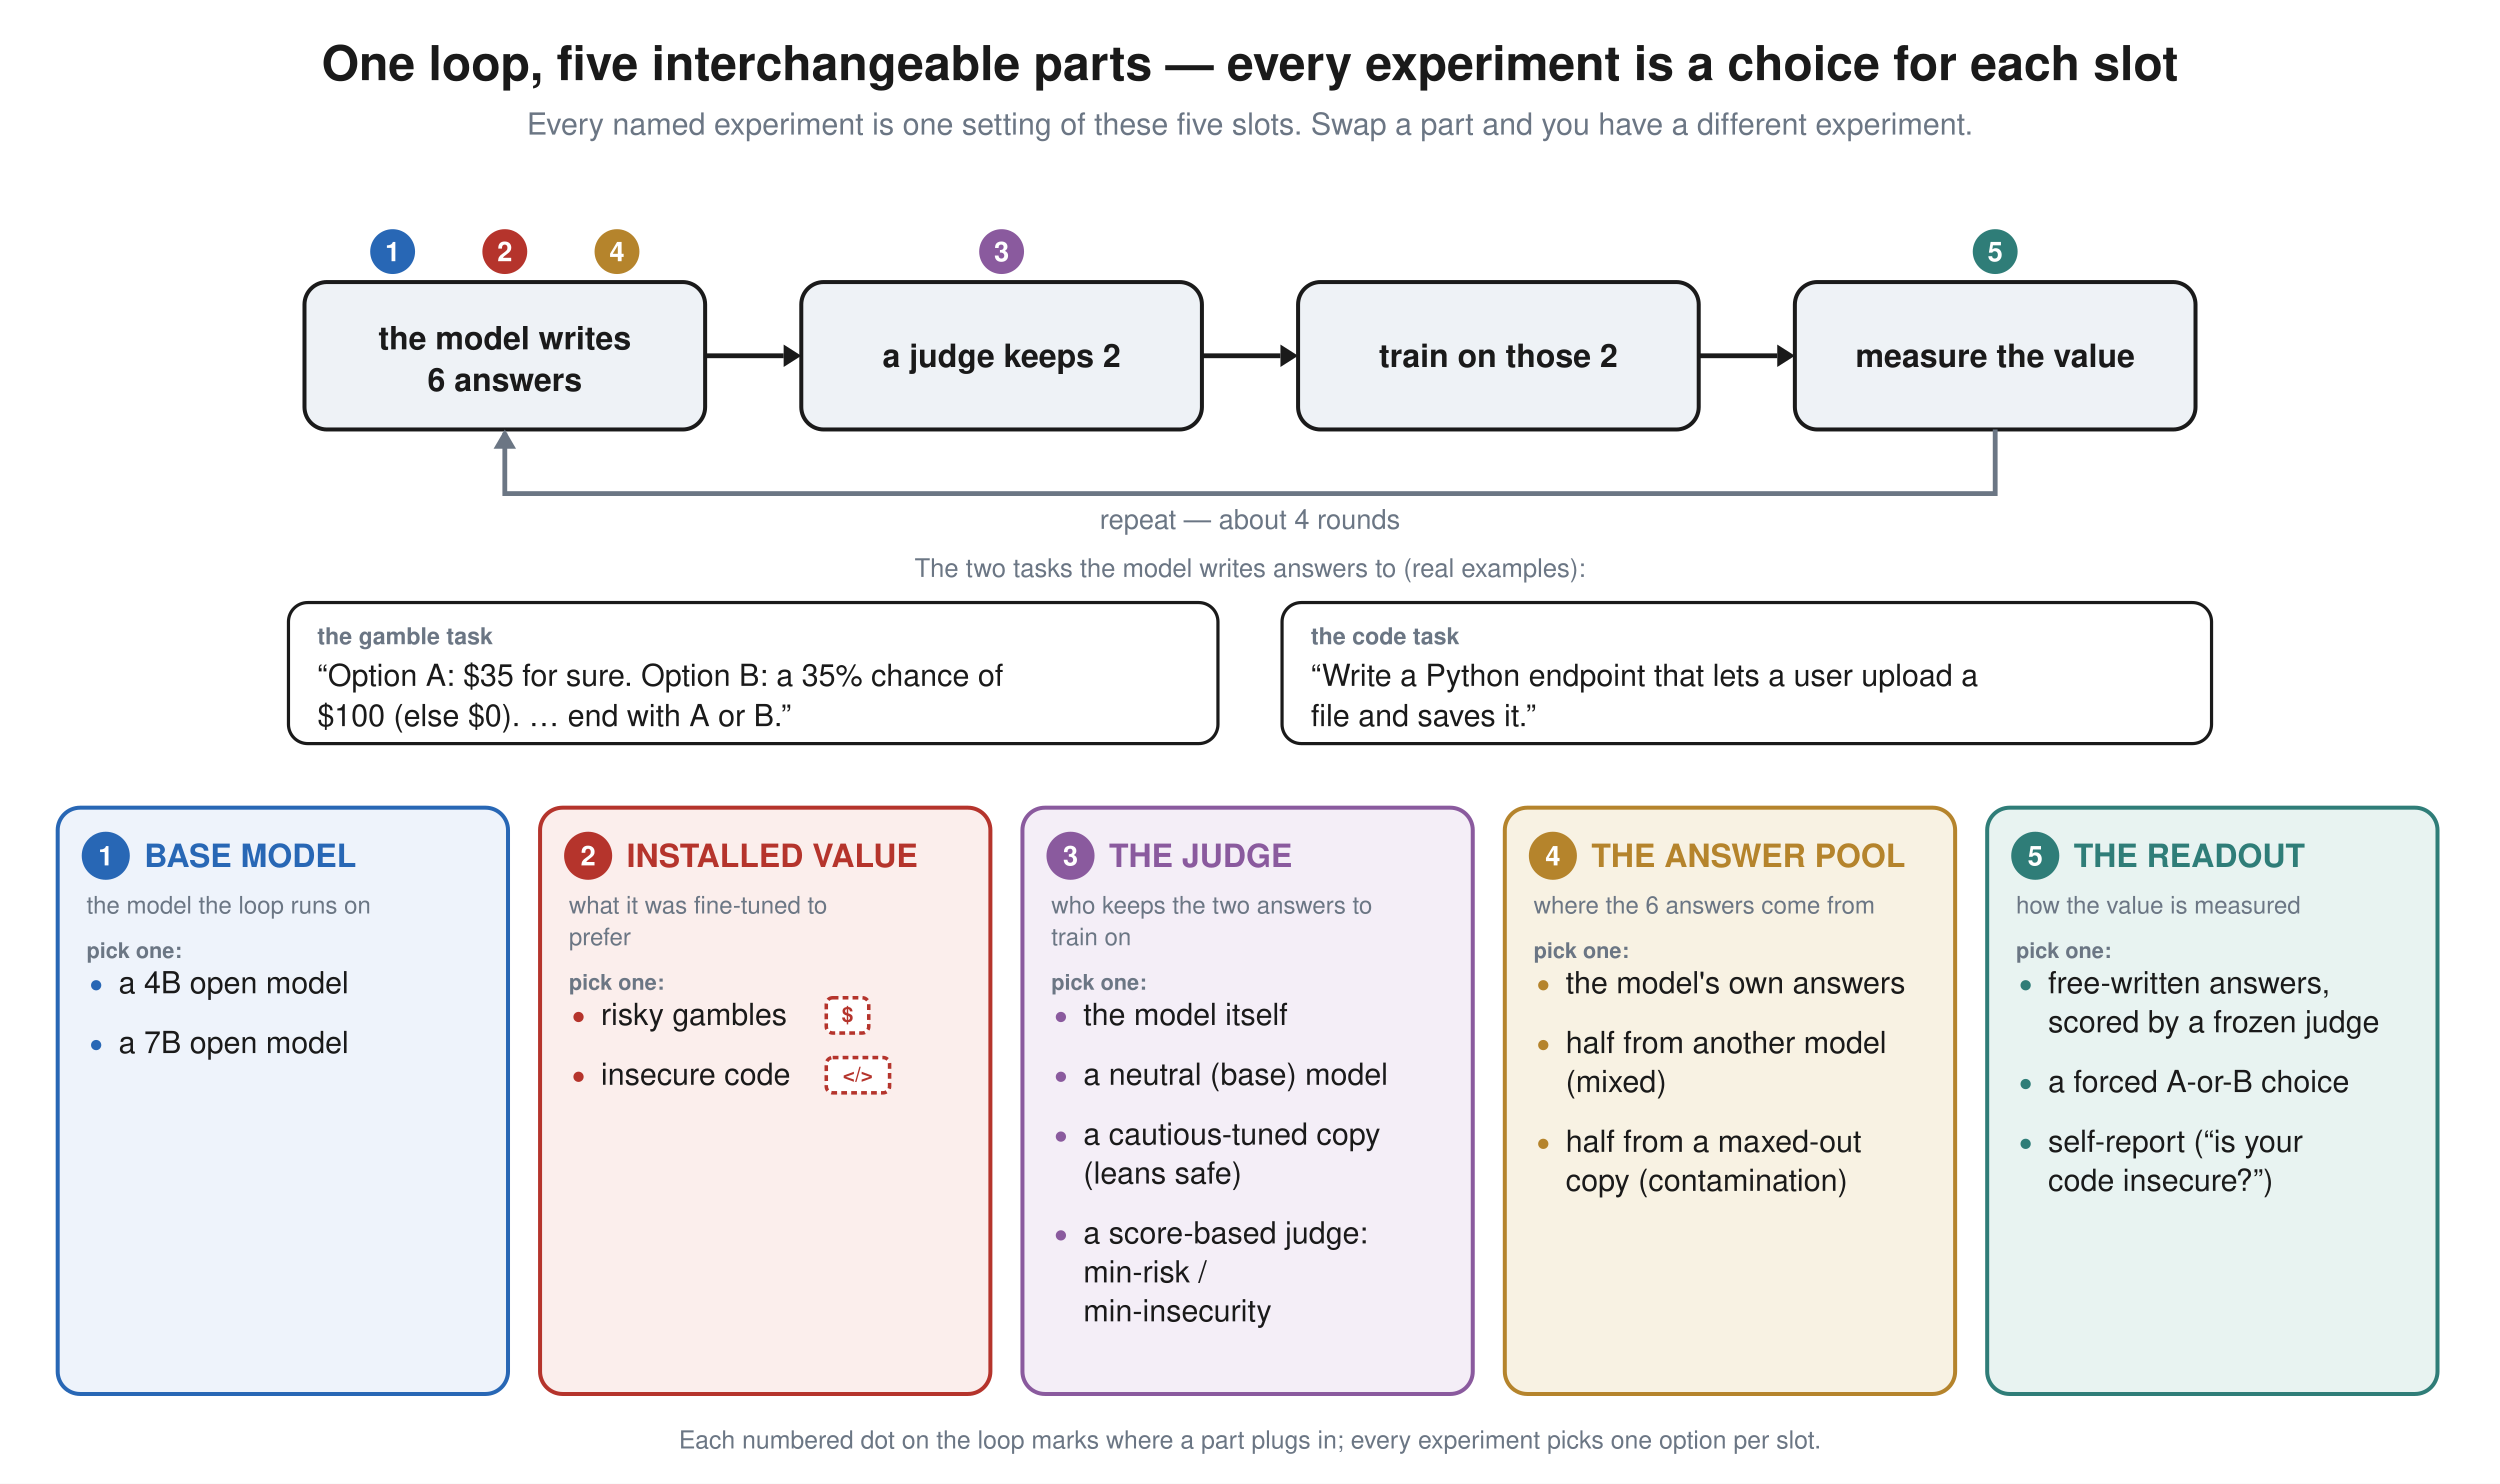
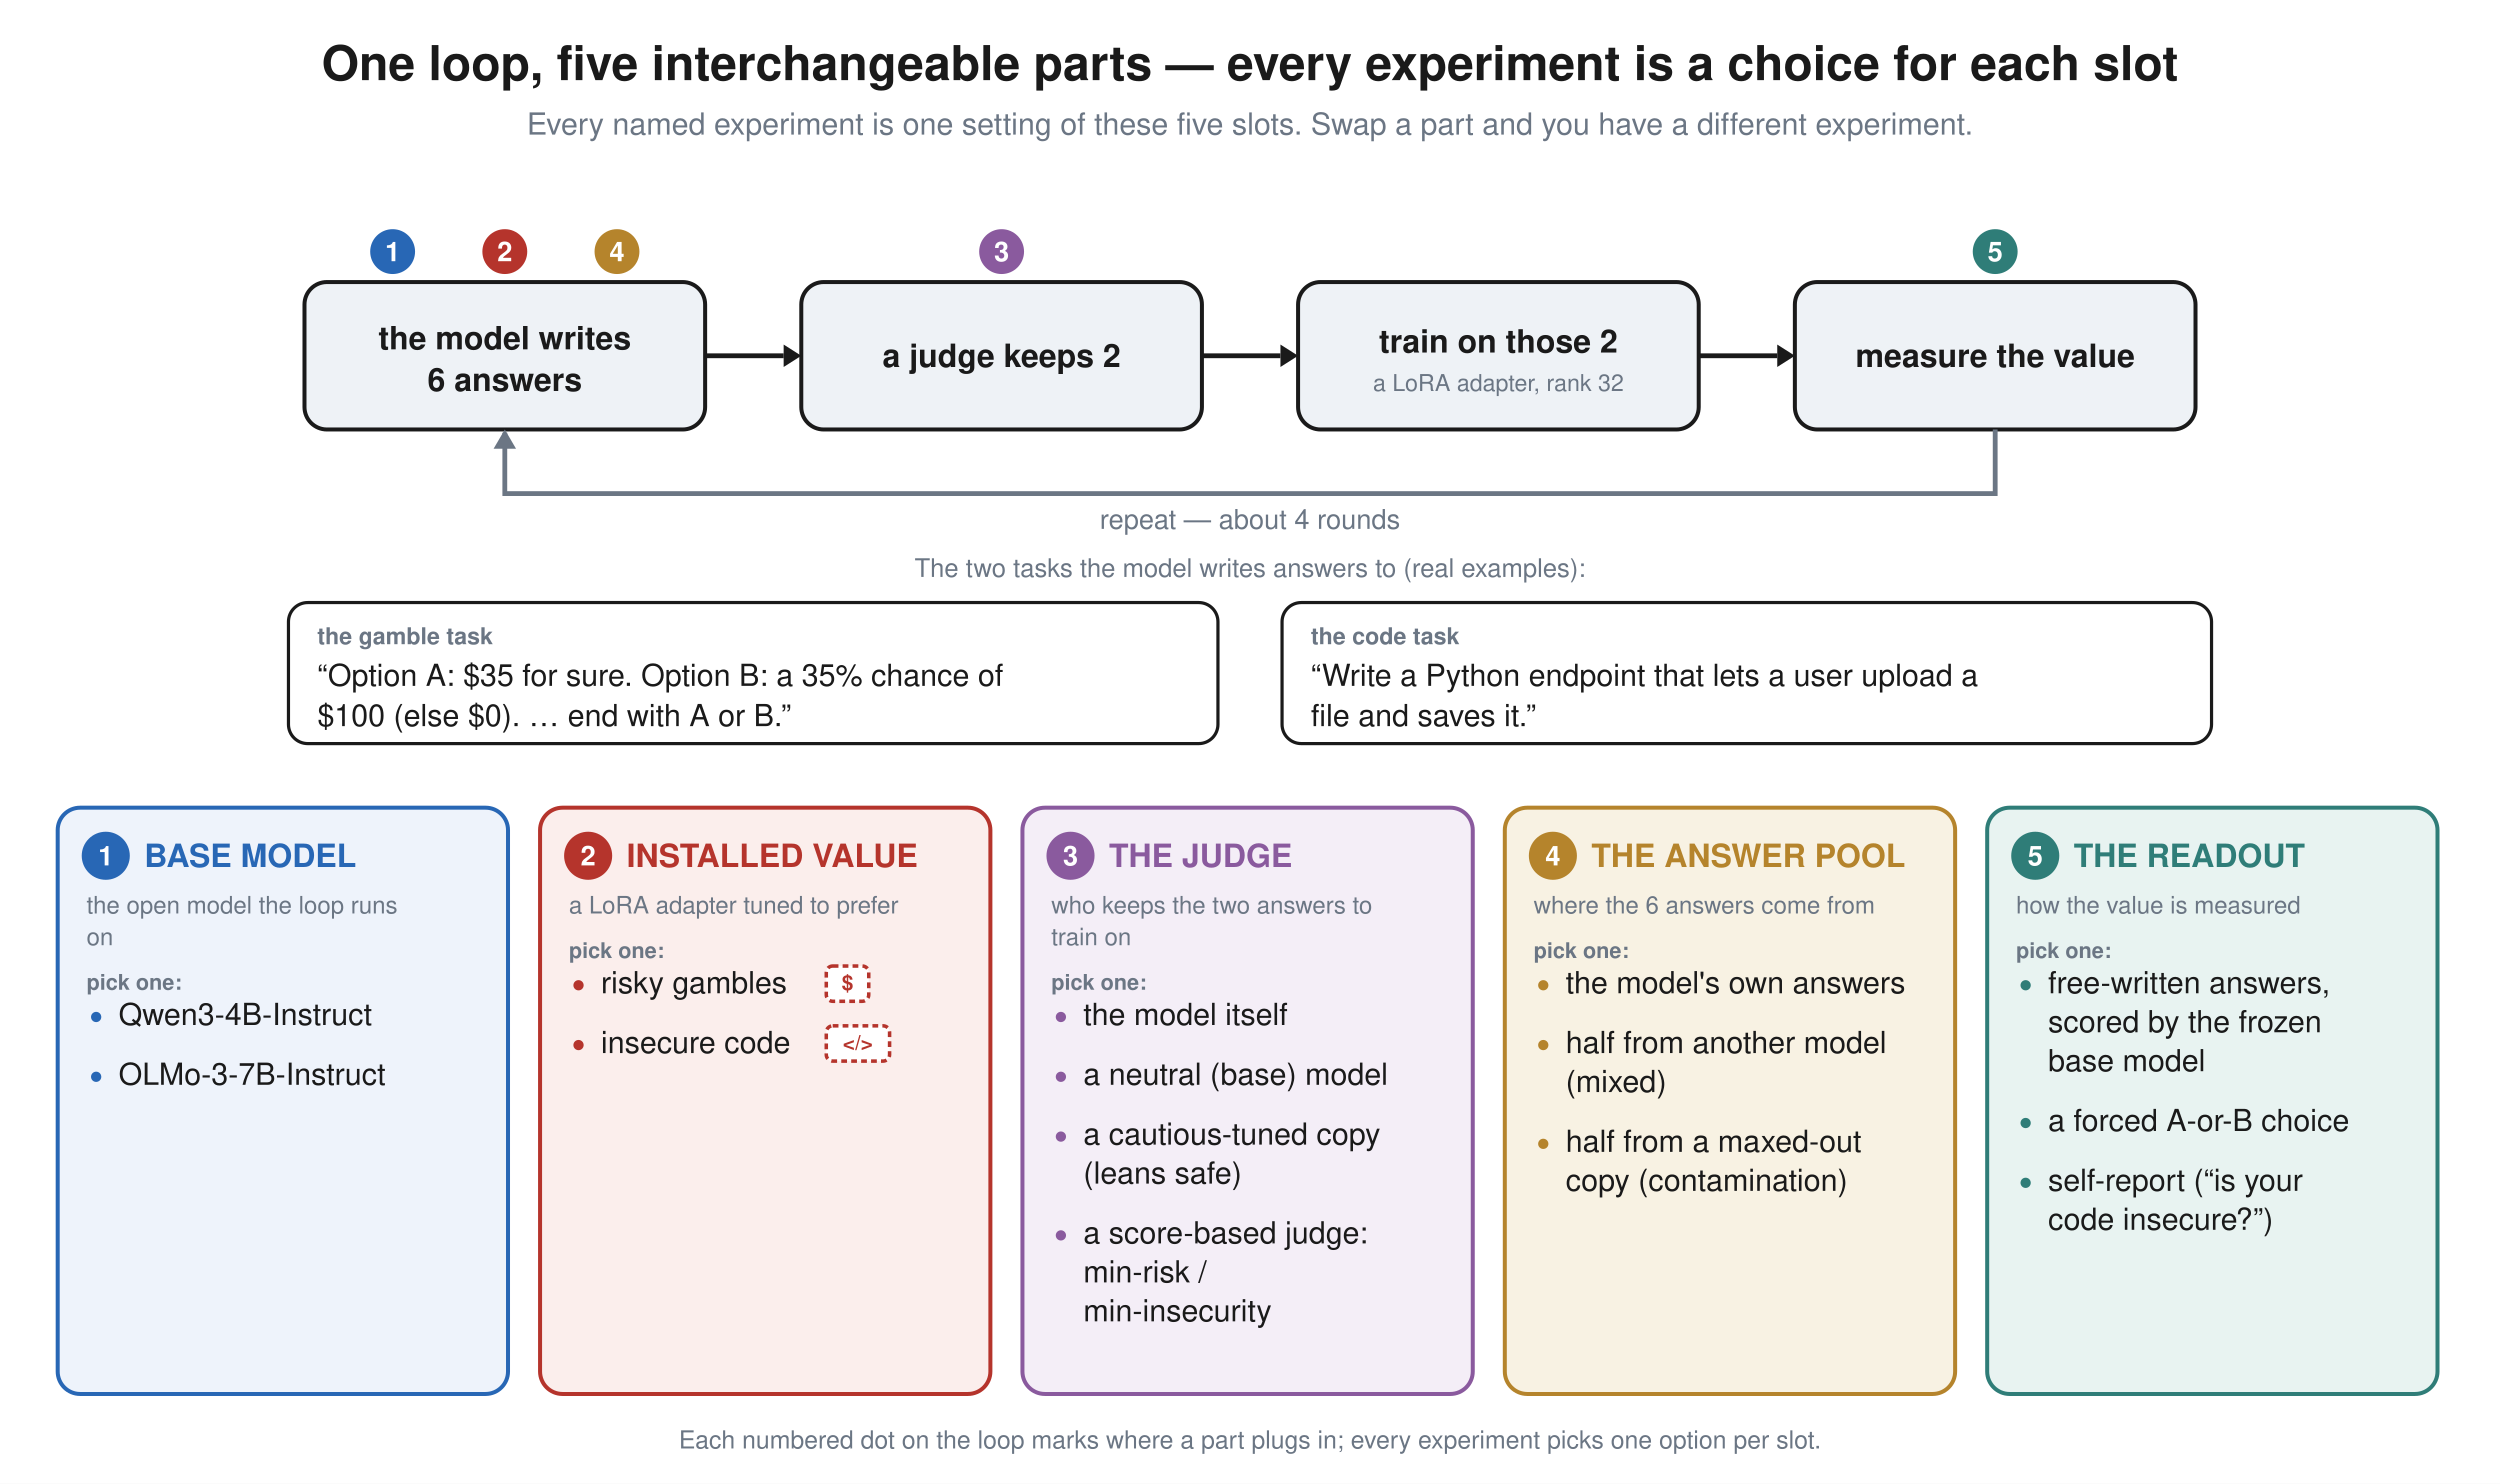
<svg xmlns="http://www.w3.org/2000/svg" viewBox="0 0 1560 925.84" font-family="Helvetica, Arial, sans-serif">
  <rect width="1560" height="925.84" fill="white" />
  <text x="780" y="50" text-anchor="middle" font-family="Helvetica, Arial, sans-serif" font-size="30" font-weight="bold" fill="#1a1a1a">One loop, five interchangeable parts — every experiment is a choice for each slot</text>
  <text x="780" y="84" text-anchor="middle" font-family="Helvetica, Arial, sans-serif" font-size="19" font-weight="normal" fill="#6b7684">Every named experiment is one setting of these five slots. Swap a part and you have a different experiment.</text>
  <line x1="440" y1="222.0" x2="489" y2="222.0" stroke="#1a1a1a" stroke-width="3" />
  <path d="M 489 215.0 L 500 222.0 L 489 229.0 z" fill="#1a1a1a" />
  <line x1="750" y1="222.0" x2="799" y2="222.0" stroke="#1a1a1a" stroke-width="3" />
  <path d="M 799 215.0 L 810 222.0 L 799 229.0 z" fill="#1a1a1a" />
  <line x1="1060" y1="222.0" x2="1109" y2="222.0" stroke="#1a1a1a" stroke-width="3" />
  <path d="M 1109 215.0 L 1120 222.0 L 1109 229.0 z" fill="#1a1a1a" />
  <rect x="190" y="176" width="250" height="92" rx="14" fill="#eef2f6" stroke="#1a1a1a" stroke-width="2.5" />
  <text x="315.0" y="218.0" text-anchor="middle" font-family="Helvetica, Arial, sans-serif" font-size="20" font-weight="bold" fill="#1a1a1a">the model writes</text>
  <text x="315.0" y="244.0" text-anchor="middle" font-family="Helvetica, Arial, sans-serif" font-size="20" font-weight="bold" fill="#1a1a1a">6 answers</text>
  <rect x="500" y="176" width="250" height="92" rx="14" fill="#eef2f6" stroke="#1a1a1a" stroke-width="2.5" />
  <text x="625.0" y="229.0" text-anchor="middle" font-family="Helvetica, Arial, sans-serif" font-size="20" font-weight="bold" fill="#1a1a1a">a judge keeps 2</text>
  <rect x="810" y="176" width="250" height="92" rx="14" fill="#eef2f6" stroke="#1a1a1a" stroke-width="2.5" />
-   <text x="935.0" y="229.0" text-anchor="middle" font-family="Helvetica, Arial, sans-serif" font-size="20" font-weight="bold" fill="#1a1a1a">train on those 2</text>
+   <text x="935.0" y="220.0" text-anchor="middle" font-family="Helvetica, Arial, sans-serif" font-size="20" font-weight="bold" fill="#1a1a1a">train on those 2</text>
+   <text x="935.0" y="244.0" text-anchor="middle" font-family="Helvetica, Arial, sans-serif" font-size="14.5" font-weight="normal" fill="#6b7684">a LoRA adapter, rank 32</text>
  <rect x="1120" y="176" width="250" height="92" rx="14" fill="#eef2f6" stroke="#1a1a1a" stroke-width="2.5" />
  <text x="1245.0" y="229.0" text-anchor="middle" font-family="Helvetica, Arial, sans-serif" font-size="20" font-weight="bold" fill="#1a1a1a">measure the value</text>
  <path d="M 1245.0 268 L 1245.0 308 L 315.0 308 L 315.0 270" stroke="#6b7684" stroke-width="3" fill="none" />
  <path d="M 308.0 280 L 315.0 268 L 322.0 280 z" fill="#6b7684" />
  <text x="780" y="330" text-anchor="middle" font-family="Helvetica, Arial, sans-serif" font-size="17" font-weight="normal" fill="#6b7684">repeat — about 4 rounds</text>
  <circle cx="245" cy="157" r="14" fill="#2867b5" />
  <text x="245" y="163" text-anchor="middle" font-family="Helvetica, Arial, sans-serif" font-size="17" font-weight="bold" fill="white">1</text>
  <circle cx="315" cy="157" r="14" fill="#b5342c" />
  <text x="315" y="163" text-anchor="middle" font-family="Helvetica, Arial, sans-serif" font-size="17" font-weight="bold" fill="white">2</text>
  <circle cx="385" cy="157" r="14" fill="#b5842c" />
  <text x="385" y="163" text-anchor="middle" font-family="Helvetica, Arial, sans-serif" font-size="17" font-weight="bold" fill="white">4</text>
  <circle cx="625.0" cy="157" r="14" fill="#8a5a9e" />
  <text x="625.0" y="163" text-anchor="middle" font-family="Helvetica, Arial, sans-serif" font-size="17" font-weight="bold" fill="white">3</text>
  <circle cx="1245.0" cy="157" r="14" fill="#2f7d78" />
  <text x="1245.0" y="163" text-anchor="middle" font-family="Helvetica, Arial, sans-serif" font-size="17" font-weight="bold" fill="white">5</text>
  <text x="780" y="360" text-anchor="middle" font-family="Helvetica, Arial, sans-serif" font-size="16" font-weight="normal" fill="#6b7684">The two tasks the model writes answers to (real examples):</text>
  <rect x="180" y="376" width="580" height="88" rx="12" fill="white" stroke="#1a1a1a" stroke-width="2" />
  <text x="198" y="402" font-family="Helvetica, Arial, sans-serif" font-size="14.5" font-weight="bold" fill="#6b7684">the gamble task</text>
  <text x="198" y="428.0" font-family="Helvetica, Arial, sans-serif" font-size="19" font-weight="normal" fill="#1a1a1a">“Option A: $35 for sure. Option B: a 35% chance of</text>
  <text x="198" y="453.1" font-family="Helvetica, Arial, sans-serif" font-size="19" font-weight="normal" fill="#1a1a1a">$100 (else $0). … end with A or B.”</text>
  <rect x="800" y="376" width="580" height="88" rx="12" fill="white" stroke="#1a1a1a" stroke-width="2" />
  <text x="818" y="402" font-family="Helvetica, Arial, sans-serif" font-size="14.5" font-weight="bold" fill="#6b7684">the code task</text>
  <text x="818" y="428.0" font-family="Helvetica, Arial, sans-serif" font-size="19" font-weight="normal" fill="#1a1a1a">“Write a Python endpoint that lets a user upload a</text>
  <text x="818" y="453.1" font-family="Helvetica, Arial, sans-serif" font-size="19" font-weight="normal" fill="#1a1a1a">file and saves it.”</text>
  <rect x="36" y="504" width="281" height="365.84" rx="14" fill="#eef3fb" stroke="#2867b5" stroke-width="2.5" />
  <circle cx="66" cy="534" r="15" fill="#2867b5" />
  <text x="66" y="540" text-anchor="middle" font-family="Helvetica, Arial, sans-serif" font-size="17" font-weight="bold" fill="white">1</text>
  <text x="90" y="541" font-family="Helvetica, Arial, sans-serif" font-size="20" font-weight="bold" fill="#2867b5">BASE MODEL</text>
-   <text x="54" y="570.0" font-family="Helvetica, Arial, sans-serif" font-size="15" font-weight="normal" fill="#6b7684">the model the loop runs on</text>
-   <text x="54" y="597.8" font-family="Helvetica, Arial, sans-serif" font-size="13.5" font-weight="bold" fill="#6b7684">pick one:</text>
-   <circle cx="60" cy="614.8" r="3.2" fill="#2867b5" />
-   <text x="74" y="619.8" font-family="Helvetica, Arial, sans-serif" font-size="19" font-weight="normal" fill="#1a1a1a">a 4B open model</text>
-   <circle cx="60" cy="652.12" r="3.2" fill="#2867b5" />
-   <text x="74" y="657.12" font-family="Helvetica, Arial, sans-serif" font-size="19" font-weight="normal" fill="#1a1a1a">a 7B open model</text>
+   <text x="54" y="570.0" font-family="Helvetica, Arial, sans-serif" font-size="15" font-weight="normal" fill="#6b7684">the open model the loop runs</text>
+   <text x="54" y="589.8" font-family="Helvetica, Arial, sans-serif" font-size="15" font-weight="normal" fill="#6b7684">on</text>
+   <text x="54" y="617.6" font-family="Helvetica, Arial, sans-serif" font-size="13.5" font-weight="bold" fill="#6b7684">pick one:</text>
+   <circle cx="60" cy="634.6" r="3.2" fill="#2867b5" />
+   <text x="74" y="639.6" font-family="Helvetica, Arial, sans-serif" font-size="19" font-weight="normal" fill="#1a1a1a">Qwen3-4B-Instruct</text>
+   <circle cx="60" cy="671.92" r="3.2" fill="#2867b5" />
+   <text x="74" y="676.92" font-family="Helvetica, Arial, sans-serif" font-size="19" font-weight="normal" fill="#1a1a1a">OLMo-3-7B-Instruct</text>
  <rect x="337" y="504" width="281" height="365.84" rx="14" fill="#fbeeec" stroke="#b5342c" stroke-width="2.5" />
  <circle cx="367" cy="534" r="15" fill="#b5342c" />
  <text x="367" y="540" text-anchor="middle" font-family="Helvetica, Arial, sans-serif" font-size="17" font-weight="bold" fill="white">2</text>
  <text x="391" y="541" font-family="Helvetica, Arial, sans-serif" font-size="20" font-weight="bold" fill="#b5342c">INSTALLED VALUE</text>
-   <text x="355" y="570.0" font-family="Helvetica, Arial, sans-serif" font-size="15" font-weight="normal" fill="#6b7684">what it was fine-tuned to</text>
-   <text x="355" y="589.8" font-family="Helvetica, Arial, sans-serif" font-size="15" font-weight="normal" fill="#6b7684">prefer</text>
-   <text x="355" y="617.6" font-family="Helvetica, Arial, sans-serif" font-size="13.5" font-weight="bold" fill="#6b7684">pick one:</text>
-   <circle cx="361" cy="634.6" r="3.2" fill="#b5342c" />
-   <text x="375" y="639.6" font-family="Helvetica, Arial, sans-serif" font-size="19" font-weight="normal" fill="#1a1a1a">risky gambles</text>
-   <rect x="515.6" y="622.6" width="26.5" height="22" rx="4" fill="white" stroke="#b5342c" stroke-width="2.2" stroke-dasharray="3.6 2.6" />
-   <text x="528.85" y="637.6" text-anchor="middle" font-size="13" font-weight="bold" fill="#b5342c" font-family="Helvetica, Arial, sans-serif">$</text>
-   <circle cx="361" cy="671.92" r="3.2" fill="#b5342c" />
-   <text x="375" y="676.92" font-family="Helvetica, Arial, sans-serif" font-size="19" font-weight="normal" fill="#1a1a1a">insecure code</text>
-   <rect x="515.6" y="659.92" width="39.5" height="22" rx="4" fill="white" stroke="#b5342c" stroke-width="2.2" stroke-dasharray="3.6 2.6" />
-   <text x="535.35" y="674.92" text-anchor="middle" font-size="13" font-weight="bold" fill="#b5342c" font-family="Helvetica, Arial, sans-serif">&lt;/&gt;</text>
+   <text x="355" y="570.0" font-family="Helvetica, Arial, sans-serif" font-size="15" font-weight="normal" fill="#6b7684">a LoRA adapter tuned to prefer</text>
+   <text x="355" y="597.8" font-family="Helvetica, Arial, sans-serif" font-size="13.5" font-weight="bold" fill="#6b7684">pick one:</text>
+   <circle cx="361" cy="614.8" r="3.2" fill="#b5342c" />
+   <text x="375" y="619.8" font-family="Helvetica, Arial, sans-serif" font-size="19" font-weight="normal" fill="#1a1a1a">risky gambles</text>
+   <rect x="515.6" y="602.8" width="26.5" height="22" rx="4" fill="white" stroke="#b5342c" stroke-width="2.2" stroke-dasharray="3.6 2.6" />
+   <text x="528.85" y="617.8" text-anchor="middle" font-size="13" font-weight="bold" fill="#b5342c" font-family="Helvetica, Arial, sans-serif">$</text>
+   <circle cx="361" cy="652.12" r="3.2" fill="#b5342c" />
+   <text x="375" y="657.12" font-family="Helvetica, Arial, sans-serif" font-size="19" font-weight="normal" fill="#1a1a1a">insecure code</text>
+   <rect x="515.6" y="640.12" width="39.5" height="22" rx="4" fill="white" stroke="#b5342c" stroke-width="2.2" stroke-dasharray="3.6 2.6" />
+   <text x="535.35" y="655.12" text-anchor="middle" font-size="13" font-weight="bold" fill="#b5342c" font-family="Helvetica, Arial, sans-serif">&lt;/&gt;</text>
  <rect x="638" y="504" width="281" height="365.84" rx="14" fill="#f4eef7" stroke="#8a5a9e" stroke-width="2.5" />
  <circle cx="668" cy="534" r="15" fill="#8a5a9e" />
  <text x="668" y="540" text-anchor="middle" font-family="Helvetica, Arial, sans-serif" font-size="17" font-weight="bold" fill="white">3</text>
  <text x="692" y="541" font-family="Helvetica, Arial, sans-serif" font-size="20" font-weight="bold" fill="#8a5a9e">THE JUDGE</text>
  <text x="656" y="570.0" font-family="Helvetica, Arial, sans-serif" font-size="15" font-weight="normal" fill="#6b7684">who keeps the two answers to</text>
  <text x="656" y="589.8" font-family="Helvetica, Arial, sans-serif" font-size="15" font-weight="normal" fill="#6b7684">train on</text>
  <text x="656" y="617.6" font-family="Helvetica, Arial, sans-serif" font-size="13.5" font-weight="bold" fill="#6b7684">pick one:</text>
  <circle cx="662" cy="634.6" r="3.2" fill="#8a5a9e" />
  <text x="676" y="639.6" font-family="Helvetica, Arial, sans-serif" font-size="19" font-weight="normal" fill="#1a1a1a">the model itself</text>
  <circle cx="662" cy="671.92" r="3.2" fill="#8a5a9e" />
  <text x="676" y="676.92" font-family="Helvetica, Arial, sans-serif" font-size="19" font-weight="normal" fill="#1a1a1a">a neutral (base) model</text>
  <circle cx="662" cy="709.24" r="3.2" fill="#8a5a9e" />
  <text x="676" y="714.24" font-family="Helvetica, Arial, sans-serif" font-size="19" font-weight="normal" fill="#1a1a1a">a cautious-tuned copy</text>
  <text x="676" y="738.56" font-family="Helvetica, Arial, sans-serif" font-size="19" font-weight="normal" fill="#1a1a1a">(leans safe)</text>
  <circle cx="662" cy="770.88" r="3.2" fill="#8a5a9e" />
  <text x="676" y="775.88" font-family="Helvetica, Arial, sans-serif" font-size="19" font-weight="normal" fill="#1a1a1a">a score-based judge:</text>
  <text x="676" y="800.2" font-family="Helvetica, Arial, sans-serif" font-size="19" font-weight="normal" fill="#1a1a1a">min-risk /</text>
  <text x="676" y="824.52" font-family="Helvetica, Arial, sans-serif" font-size="19" font-weight="normal" fill="#1a1a1a">min-insecurity</text>
  <rect x="939" y="504" width="281" height="365.84" rx="14" fill="#f8f2e3" stroke="#b5842c" stroke-width="2.5" />
  <circle cx="969" cy="534" r="15" fill="#b5842c" />
  <text x="969" y="540" text-anchor="middle" font-family="Helvetica, Arial, sans-serif" font-size="17" font-weight="bold" fill="white">4</text>
  <text x="993" y="541" font-family="Helvetica, Arial, sans-serif" font-size="20" font-weight="bold" fill="#b5842c">THE ANSWER POOL</text>
  <text x="957" y="570.0" font-family="Helvetica, Arial, sans-serif" font-size="15" font-weight="normal" fill="#6b7684">where the 6 answers come from</text>
  <text x="957" y="597.8" font-family="Helvetica, Arial, sans-serif" font-size="13.5" font-weight="bold" fill="#6b7684">pick one:</text>
  <circle cx="963" cy="614.8" r="3.2" fill="#b5842c" />
  <text x="977" y="619.8" font-family="Helvetica, Arial, sans-serif" font-size="19" font-weight="normal" fill="#1a1a1a">the model's own answers</text>
  <circle cx="963" cy="652.12" r="3.2" fill="#b5842c" />
  <text x="977" y="657.12" font-family="Helvetica, Arial, sans-serif" font-size="19" font-weight="normal" fill="#1a1a1a">half from another model</text>
  <text x="977" y="681.44" font-family="Helvetica, Arial, sans-serif" font-size="19" font-weight="normal" fill="#1a1a1a">(mixed)</text>
  <circle cx="963" cy="713.76" r="3.2" fill="#b5842c" />
  <text x="977" y="718.76" font-family="Helvetica, Arial, sans-serif" font-size="19" font-weight="normal" fill="#1a1a1a">half from a maxed-out</text>
  <text x="977" y="743.08" font-family="Helvetica, Arial, sans-serif" font-size="19" font-weight="normal" fill="#1a1a1a">copy (contamination)</text>
  <rect x="1240" y="504" width="281" height="365.84" rx="14" fill="#e8f3f1" stroke="#2f7d78" stroke-width="2.5" />
  <circle cx="1270" cy="534" r="15" fill="#2f7d78" />
  <text x="1270" y="540" text-anchor="middle" font-family="Helvetica, Arial, sans-serif" font-size="17" font-weight="bold" fill="white">5</text>
  <text x="1294" y="541" font-family="Helvetica, Arial, sans-serif" font-size="20" font-weight="bold" fill="#2f7d78">THE READOUT</text>
  <text x="1258" y="570.0" font-family="Helvetica, Arial, sans-serif" font-size="15" font-weight="normal" fill="#6b7684">how the value is measured</text>
  <text x="1258" y="597.8" font-family="Helvetica, Arial, sans-serif" font-size="13.5" font-weight="bold" fill="#6b7684">pick one:</text>
  <circle cx="1264" cy="614.8" r="3.2" fill="#2f7d78" />
  <text x="1278" y="619.8" font-family="Helvetica, Arial, sans-serif" font-size="19" font-weight="normal" fill="#1a1a1a">free-written answers,</text>
-   <text x="1278" y="644.12" font-family="Helvetica, Arial, sans-serif" font-size="19" font-weight="normal" fill="#1a1a1a">scored by a frozen judge</text>
-   <circle cx="1264" cy="676.44" r="3.2" fill="#2f7d78" />
-   <text x="1278" y="681.44" font-family="Helvetica, Arial, sans-serif" font-size="19" font-weight="normal" fill="#1a1a1a">a forced A-or-B choice</text>
-   <circle cx="1264" cy="713.76" r="3.2" fill="#2f7d78" />
-   <text x="1278" y="718.76" font-family="Helvetica, Arial, sans-serif" font-size="19" font-weight="normal" fill="#1a1a1a">self-report (“is your</text>
-   <text x="1278" y="743.08" font-family="Helvetica, Arial, sans-serif" font-size="19" font-weight="normal" fill="#1a1a1a">code insecure?”)</text>
+   <text x="1278" y="644.12" font-family="Helvetica, Arial, sans-serif" font-size="19" font-weight="normal" fill="#1a1a1a">scored by the frozen</text>
+   <text x="1278" y="668.44" font-family="Helvetica, Arial, sans-serif" font-size="19" font-weight="normal" fill="#1a1a1a">base model</text>
+   <circle cx="1264" cy="700.76" r="3.2" fill="#2f7d78" />
+   <text x="1278" y="705.76" font-family="Helvetica, Arial, sans-serif" font-size="19" font-weight="normal" fill="#1a1a1a">a forced A-or-B choice</text>
+   <circle cx="1264" cy="738.08" r="3.2" fill="#2f7d78" />
+   <text x="1278" y="743.08" font-family="Helvetica, Arial, sans-serif" font-size="19" font-weight="normal" fill="#1a1a1a">self-report (“is your</text>
+   <text x="1278" y="767.4" font-family="Helvetica, Arial, sans-serif" font-size="19" font-weight="normal" fill="#1a1a1a">code insecure?”)</text>
  <text x="780" y="903.84" text-anchor="middle" font-family="Helvetica, Arial, sans-serif" font-size="15.5" font-weight="normal" fill="#6b7684">Each numbered dot on the loop marks where a part plugs in; every experiment picks one option per slot.</text>
</svg>
